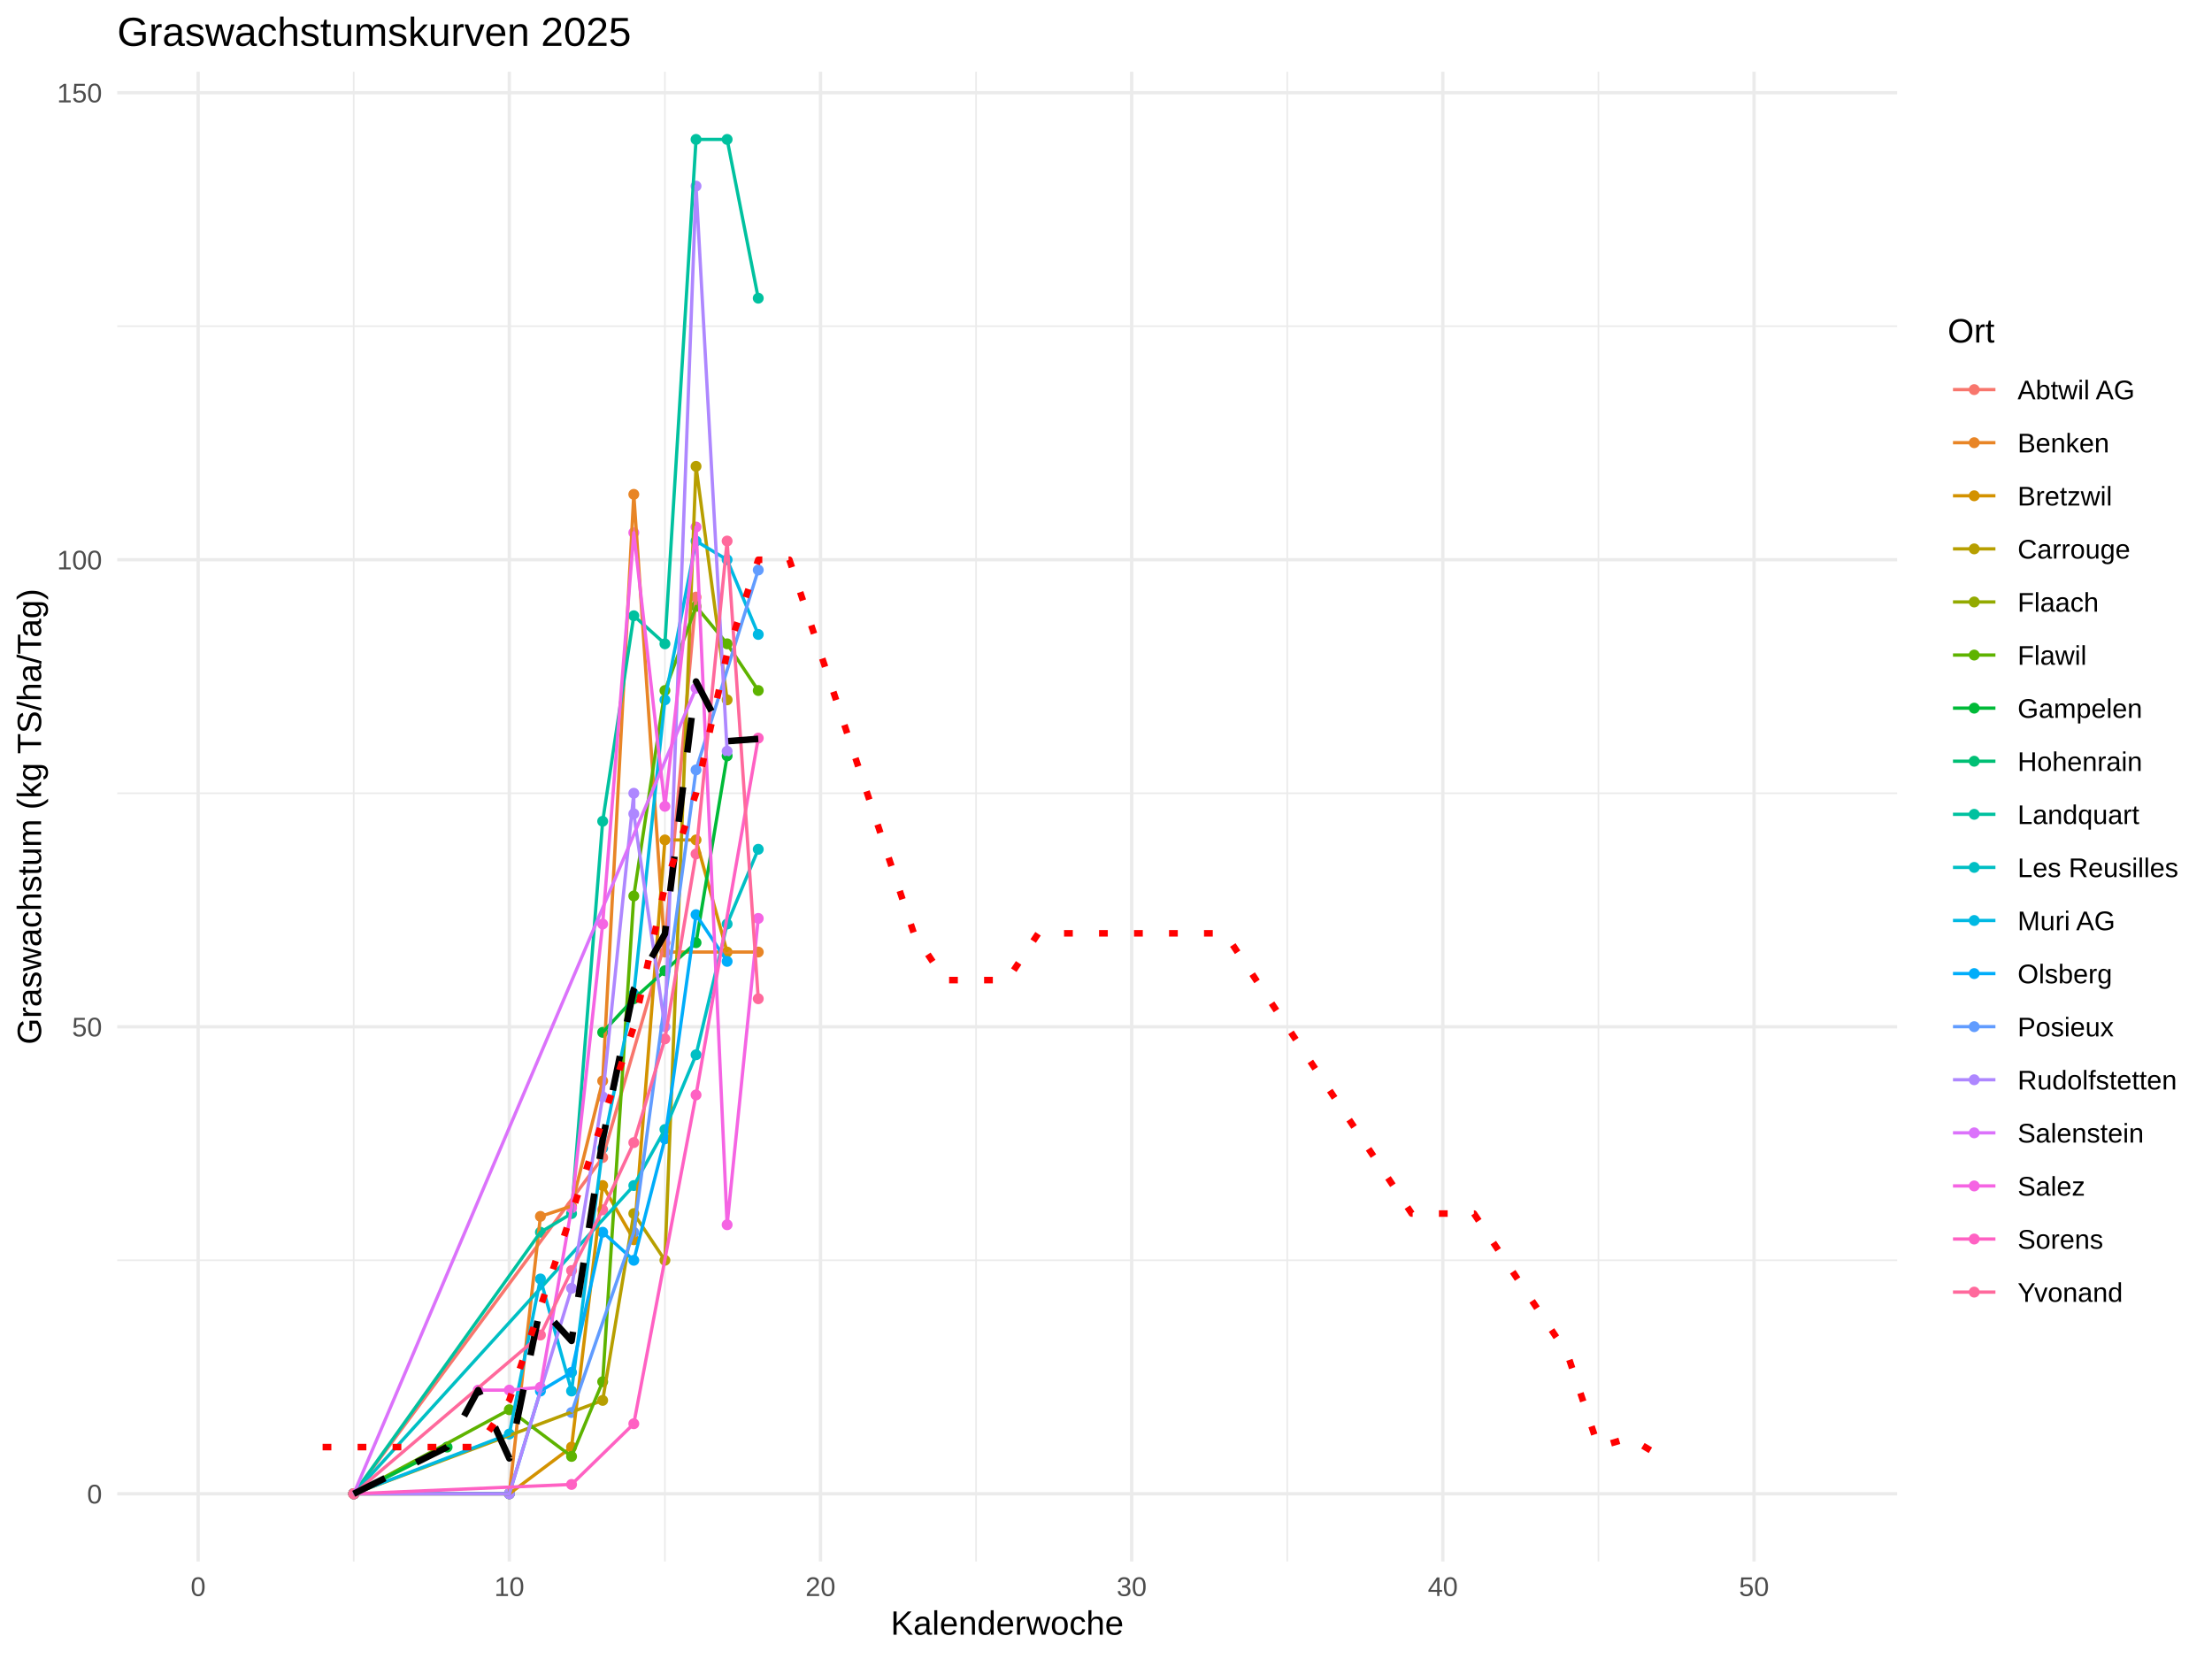
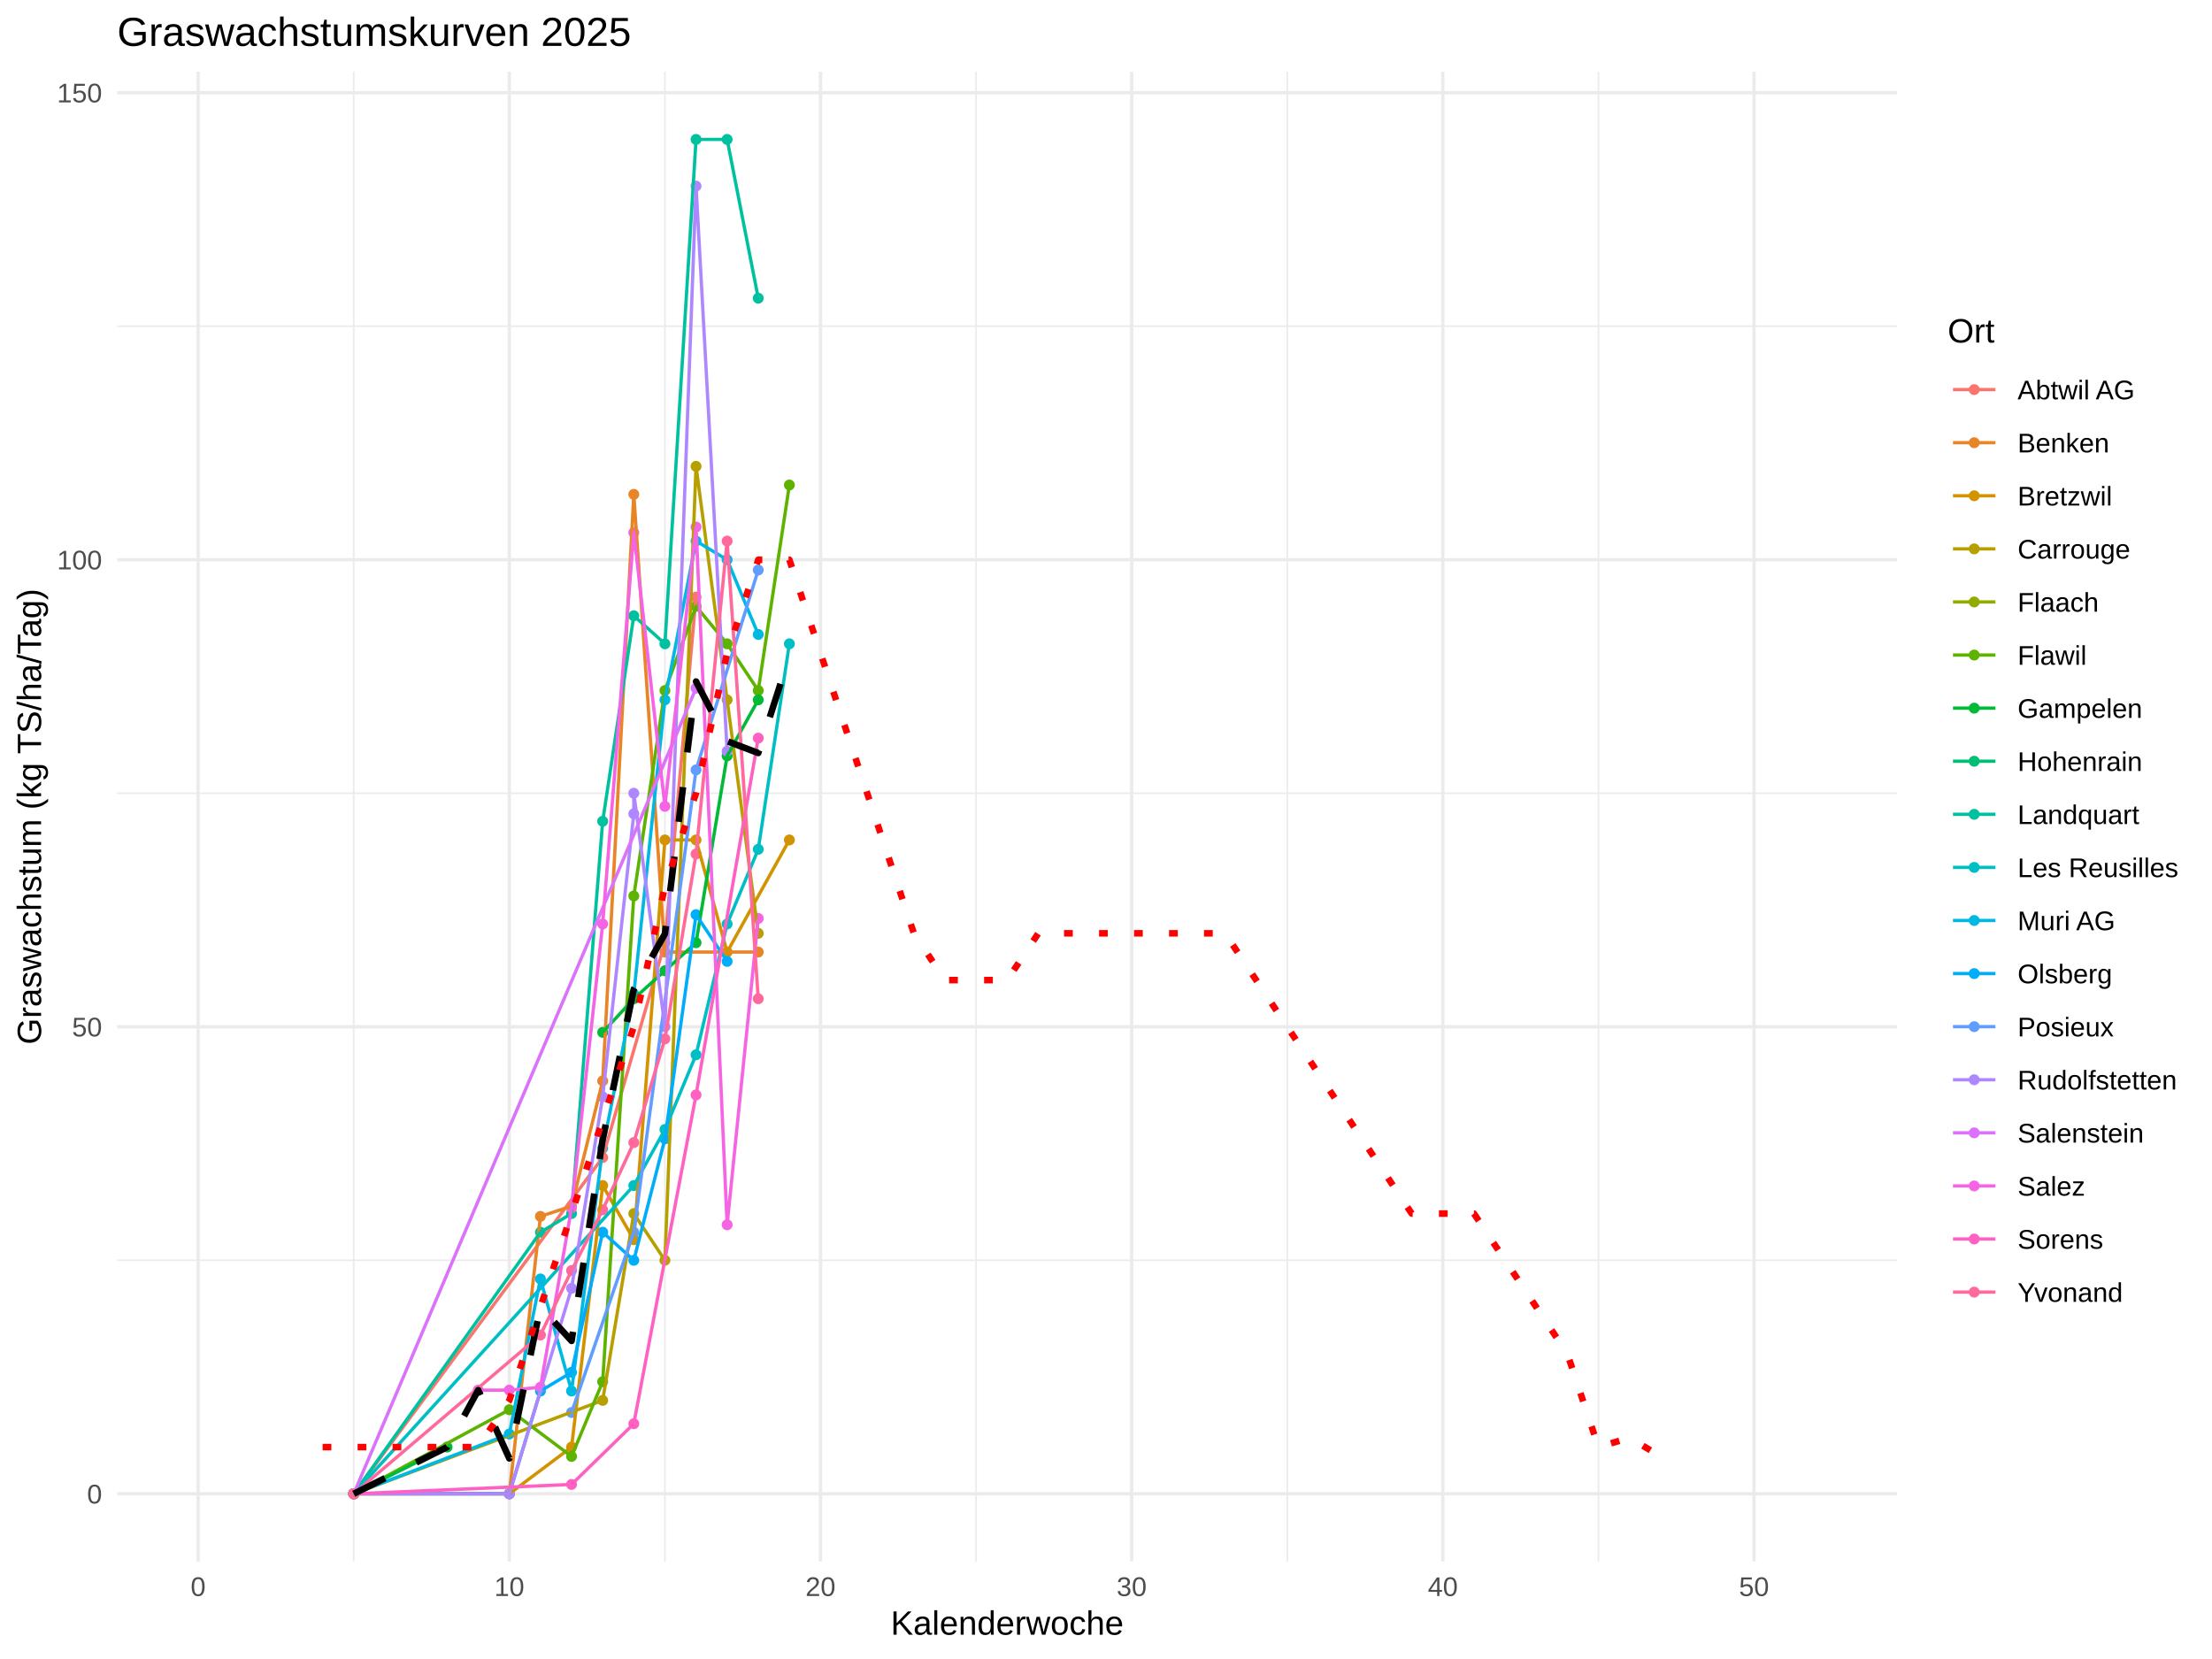
<svg xmlns="http://www.w3.org/2000/svg" class="svglite" width="720.00pt" height="540.00pt" viewBox="0 0 720.00 540.00">
  <defs>
    <style type="text/css">
    .svglite line, .svglite polyline, .svglite polygon, .svglite path, .svglite rect, .svglite circle {
      fill: none;
      stroke: #000000;
      stroke-linecap: round;
      stroke-linejoin: round;
      stroke-miterlimit: 10.00;
    }
    .svglite text {
      white-space: pre;
    }
  </style>
  </defs>
  <rect width="100%" height="100%" style="stroke: none; fill: none;" />
  <defs>
    <clipPath id="cpMC4wMHw3MjAuMDB8MC4wMHw1NDAuMDA=">
      <rect x="0.00" y="0.00" width="720.00" height="540.00" />
    </clipPath>
  </defs>
  <g clip-path="url(#cpMC4wMHw3MjAuMDB8MC4wMHw1NDAuMDA=)">
</g>
  <defs>
    <clipPath id="cpMzguMTZ8NjE3LjUyfDIzLjM0fDUwOC4yNw==">
      <rect x="38.16" y="23.34" width="579.36" height="484.93" />
    </clipPath>
  </defs>
  <g clip-path="url(#cpMzguMTZ8NjE3LjUyfDIzLjM0fDUwOC4yNw==)">
    <polyline points="38.16,410.22 617.52,410.22 " style="stroke-width: 0.53; stroke: #EBEBEB; stroke-linecap: butt;" />
    <polyline points="38.16,258.20 617.52,258.20 " style="stroke-width: 0.53; stroke: #EBEBEB; stroke-linecap: butt;" />
    <polyline points="38.16,106.18 617.52,106.18 " style="stroke-width: 0.53; stroke: #EBEBEB; stroke-linecap: butt;" />
    <polyline points="115.14,508.27 115.14,23.34 " style="stroke-width: 0.53; stroke: #EBEBEB; stroke-linecap: butt;" />
    <polyline points="216.43,508.27 216.43,23.34 " style="stroke-width: 0.53; stroke: #EBEBEB; stroke-linecap: butt;" />
    <polyline points="317.71,508.27 317.71,23.34 " style="stroke-width: 0.53; stroke: #EBEBEB; stroke-linecap: butt;" />
    <polyline points="419.00,508.27 419.00,23.34 " style="stroke-width: 0.53; stroke: #EBEBEB; stroke-linecap: butt;" />
    <polyline points="520.29,508.27 520.29,23.34 " style="stroke-width: 0.53; stroke: #EBEBEB; stroke-linecap: butt;" />
    <polyline points="38.16,486.22 617.52,486.22 " style="stroke-width: 1.07; stroke: #EBEBEB; stroke-linecap: butt;" />
    <polyline points="38.16,334.21 617.52,334.21 " style="stroke-width: 1.07; stroke: #EBEBEB; stroke-linecap: butt;" />
    <polyline points="38.16,182.19 617.52,182.19 " style="stroke-width: 1.07; stroke: #EBEBEB; stroke-linecap: butt;" />
    <polyline points="38.16,30.18 617.52,30.18 " style="stroke-width: 1.07; stroke: #EBEBEB; stroke-linecap: butt;" />
    <polyline points="64.50,508.27 64.50,23.34 " style="stroke-width: 1.07; stroke: #EBEBEB; stroke-linecap: butt;" />
    <polyline points="165.78,508.27 165.78,23.34 " style="stroke-width: 1.07; stroke: #EBEBEB; stroke-linecap: butt;" />
    <polyline points="267.07,508.27 267.07,23.34 " style="stroke-width: 1.07; stroke: #EBEBEB; stroke-linecap: butt;" />
    <polyline points="368.36,508.27 368.36,23.34 " style="stroke-width: 1.07; stroke: #EBEBEB; stroke-linecap: butt;" />
    <polyline points="469.64,508.27 469.64,23.34 " style="stroke-width: 1.07; stroke: #EBEBEB; stroke-linecap: butt;" />
    <polyline points="570.93,508.27 570.93,23.34 " style="stroke-width: 1.07; stroke: #EBEBEB; stroke-linecap: butt;" />
+     <circle cx="216.43" cy="306.85" r="1.42" style="stroke-width: 0.71; stroke: #F8766D; fill: #F8766D;" />
+     <circle cx="196.17" cy="376.77" r="1.42" style="stroke-width: 0.71; stroke: #F8766D; fill: #F8766D;" />
+     <circle cx="226.56" cy="194.35" r="1.42" style="stroke-width: 0.71; stroke: #F8766D; fill: #F8766D;" />
    <circle cx="115.14" cy="486.22" r="1.42" style="stroke-width: 0.71; stroke: #F8766D; fill: #F8766D;" />
-     <circle cx="226.56" cy="194.35" r="1.42" style="stroke-width: 0.71; stroke: #F8766D; fill: #F8766D;" />
-     <circle cx="196.17" cy="376.77" r="1.42" style="stroke-width: 0.71; stroke: #F8766D; fill: #F8766D;" />
-     <circle cx="216.43" cy="306.85" r="1.42" style="stroke-width: 0.71; stroke: #F8766D; fill: #F8766D;" />
+     <circle cx="186.04" cy="392.58" r="1.42" style="stroke-width: 0.71; stroke: #E88526; fill: #E88526;" />
+     <circle cx="206.30" cy="160.91" r="1.42" style="stroke-width: 0.71; stroke: #E88526; fill: #E88526;" />
+     <circle cx="216.43" cy="309.89" r="1.42" style="stroke-width: 0.71; stroke: #E88526; fill: #E88526;" />
    <circle cx="115.14" cy="486.22" r="1.42" style="stroke-width: 0.71; stroke: #E88526; fill: #E88526;" />
-     <circle cx="186.04" cy="392.58" r="1.42" style="stroke-width: 0.71; stroke: #E88526; fill: #E88526;" />
-     <circle cx="216.43" cy="309.89" r="1.42" style="stroke-width: 0.71; stroke: #E88526; fill: #E88526;" />
+     <circle cx="165.78" cy="486.22" r="1.42" style="stroke-width: 0.71; stroke: #E88526; fill: #E88526;" />
+     <circle cx="175.91" cy="395.93" r="1.42" style="stroke-width: 0.71; stroke: #E88526; fill: #E88526;" />
+     <circle cx="196.17" cy="351.84" r="1.42" style="stroke-width: 0.71; stroke: #E88526; fill: #E88526;" />
    <circle cx="246.81" cy="309.89" r="1.42" style="stroke-width: 0.71; stroke: #E88526; fill: #E88526;" />
-     <circle cx="175.91" cy="395.93" r="1.42" style="stroke-width: 0.71; stroke: #E88526; fill: #E88526;" />
-     <circle cx="165.78" cy="486.22" r="1.42" style="stroke-width: 0.71; stroke: #E88526; fill: #E88526;" />
-     <circle cx="206.30" cy="160.91" r="1.42" style="stroke-width: 0.71; stroke: #E88526; fill: #E88526;" />
-     <circle cx="196.17" cy="351.84" r="1.42" style="stroke-width: 0.71; stroke: #E88526; fill: #E88526;" />
+     <circle cx="115.14" cy="486.22" r="1.42" style="stroke-width: 0.71; stroke: #D39200; fill: #D39200;" />
    <circle cx="196.17" cy="385.89" r="1.42" style="stroke-width: 0.71; stroke: #D39200; fill: #D39200;" />
+     <circle cx="206.30" cy="403.53" r="1.42" style="stroke-width: 0.71; stroke: #D39200; fill: #D39200;" />
+     <circle cx="256.94" cy="273.40" r="1.42" style="stroke-width: 0.71; stroke: #D39200; fill: #D39200;" />
+     <circle cx="236.68" cy="309.89" r="1.42" style="stroke-width: 0.71; stroke: #D39200; fill: #D39200;" />
    <circle cx="165.78" cy="486.22" r="1.42" style="stroke-width: 0.71; stroke: #D39200; fill: #D39200;" />
-     <circle cx="236.68" cy="309.89" r="1.42" style="stroke-width: 0.71; stroke: #D39200; fill: #D39200;" />
+     <circle cx="186.04" cy="471.02" r="1.42" style="stroke-width: 0.71; stroke: #D39200; fill: #D39200;" />
+     <circle cx="226.56" cy="273.40" r="1.42" style="stroke-width: 0.71; stroke: #D39200; fill: #D39200;" />
    <circle cx="216.43" cy="273.40" r="1.42" style="stroke-width: 0.71; stroke: #D39200; fill: #D39200;" />
-     <circle cx="186.04" cy="471.02" r="1.42" style="stroke-width: 0.71; stroke: #D39200; fill: #D39200;" />
-     <circle cx="115.14" cy="486.22" r="1.42" style="stroke-width: 0.71; stroke: #D39200; fill: #D39200;" />
-     <circle cx="226.56" cy="273.40" r="1.42" style="stroke-width: 0.71; stroke: #D39200; fill: #D39200;" />
-     <circle cx="206.30" cy="403.53" r="1.42" style="stroke-width: 0.71; stroke: #D39200; fill: #D39200;" />
+     <circle cx="206.30" cy="395.01" r="1.42" style="stroke-width: 0.71; stroke: #B79F00; fill: #B79F00;" />
+     <circle cx="196.17" cy="455.82" r="1.42" style="stroke-width: 0.71; stroke: #B79F00; fill: #B79F00;" />
+     <circle cx="246.81" cy="303.80" r="1.42" style="stroke-width: 0.71; stroke: #B79F00; fill: #B79F00;" />
+     <circle cx="226.56" cy="151.79" r="1.42" style="stroke-width: 0.71; stroke: #B79F00; fill: #B79F00;" />
    <circle cx="216.43" cy="410.22" r="1.42" style="stroke-width: 0.71; stroke: #B79F00; fill: #B79F00;" />
-     <circle cx="226.56" cy="151.79" r="1.42" style="stroke-width: 0.71; stroke: #B79F00; fill: #B79F00;" />
-     <circle cx="196.17" cy="455.82" r="1.42" style="stroke-width: 0.71; stroke: #B79F00; fill: #B79F00;" />
    <circle cx="236.68" cy="227.80" r="1.42" style="stroke-width: 0.71; stroke: #B79F00; fill: #B79F00;" />
    <circle cx="115.14" cy="486.22" r="1.42" style="stroke-width: 0.71; stroke: #B79F00; fill: #B79F00;" />
-     <circle cx="206.30" cy="395.01" r="1.42" style="stroke-width: 0.71; stroke: #B79F00; fill: #B79F00;" />
+     <circle cx="216.43" cy="224.76" r="1.42" style="stroke-width: 0.71; stroke: #5EB300; fill: #5EB300;" />
    <circle cx="226.56" cy="197.39" r="1.42" style="stroke-width: 0.71; stroke: #5EB300; fill: #5EB300;" />
    <circle cx="115.14" cy="486.22" r="1.42" style="stroke-width: 0.71; stroke: #5EB300; fill: #5EB300;" />
-     <circle cx="216.43" cy="224.76" r="1.42" style="stroke-width: 0.71; stroke: #5EB300; fill: #5EB300;" />
+     <circle cx="256.94" cy="157.87" r="1.42" style="stroke-width: 0.71; stroke: #5EB300; fill: #5EB300;" />
+     <circle cx="236.68" cy="209.56" r="1.42" style="stroke-width: 0.71; stroke: #5EB300; fill: #5EB300;" />
+     <circle cx="206.30" cy="291.64" r="1.42" style="stroke-width: 0.71; stroke: #5EB300; fill: #5EB300;" />
+     <circle cx="165.78" cy="458.86" r="1.42" style="stroke-width: 0.71; stroke: #5EB300; fill: #5EB300;" />
+     <circle cx="186.04" cy="474.06" r="1.42" style="stroke-width: 0.71; stroke: #5EB300; fill: #5EB300;" />
    <circle cx="196.17" cy="449.74" r="1.42" style="stroke-width: 0.71; stroke: #5EB300; fill: #5EB300;" />
-     <circle cx="165.78" cy="458.86" r="1.42" style="stroke-width: 0.71; stroke: #5EB300; fill: #5EB300;" />
-     <circle cx="206.30" cy="291.64" r="1.42" style="stroke-width: 0.71; stroke: #5EB300; fill: #5EB300;" />
-     <circle cx="236.68" cy="209.56" r="1.42" style="stroke-width: 0.71; stroke: #5EB300; fill: #5EB300;" />
-     <circle cx="186.04" cy="474.06" r="1.42" style="stroke-width: 0.71; stroke: #5EB300; fill: #5EB300;" />
    <circle cx="246.81" cy="224.76" r="1.42" style="stroke-width: 0.71; stroke: #5EB300; fill: #5EB300;" />
+     <circle cx="196.17" cy="336.03" r="1.42" style="stroke-width: 0.71; stroke: #00BA38; fill: #00BA38;" />
+     <circle cx="246.81" cy="227.80" r="1.42" style="stroke-width: 0.71; stroke: #00BA38; fill: #00BA38;" />
+     <circle cx="206.30" cy="325.09" r="1.42" style="stroke-width: 0.71; stroke: #00BA38; fill: #00BA38;" />
    <circle cx="236.68" cy="246.04" r="1.42" style="stroke-width: 0.71; stroke: #00BA38; fill: #00BA38;" />
    <circle cx="226.56" cy="306.85" r="1.42" style="stroke-width: 0.71; stroke: #00BA38; fill: #00BA38;" />
+     <circle cx="216.43" cy="315.97" r="1.42" style="stroke-width: 0.71; stroke: #00BA38; fill: #00BA38;" />
    <circle cx="145.53" cy="471.02" r="1.42" style="stroke-width: 0.71; stroke: #00BA38; fill: #00BA38;" />
    <circle cx="115.14" cy="486.22" r="1.42" style="stroke-width: 0.71; stroke: #00BA38; fill: #00BA38;" />
-     <circle cx="216.43" cy="315.97" r="1.42" style="stroke-width: 0.71; stroke: #00BA38; fill: #00BA38;" />
-     <circle cx="206.30" cy="325.09" r="1.42" style="stroke-width: 0.71; stroke: #00BA38; fill: #00BA38;" />
-     <circle cx="196.17" cy="336.03" r="1.42" style="stroke-width: 0.71; stroke: #00BA38; fill: #00BA38;" />
    <circle cx="115.14" cy="486.22" r="1.42" style="stroke-width: 0.71; stroke: #00BF74; fill: #00BF74;" />
+     <circle cx="226.56" cy="45.38" r="1.42" style="stroke-width: 0.71; stroke: #00C19F; fill: #00C19F;" />
+     <circle cx="115.14" cy="486.22" r="1.42" style="stroke-width: 0.71; stroke: #00C19F; fill: #00C19F;" />
    <circle cx="206.30" cy="200.43" r="1.42" style="stroke-width: 0.71; stroke: #00C19F; fill: #00C19F;" />
    <circle cx="186.04" cy="395.01" r="1.42" style="stroke-width: 0.71; stroke: #00C19F; fill: #00C19F;" />
-     <circle cx="175.91" cy="401.09" r="1.42" style="stroke-width: 0.71; stroke: #00C19F; fill: #00C19F;" />
-     <circle cx="115.14" cy="486.22" r="1.42" style="stroke-width: 0.71; stroke: #00C19F; fill: #00C19F;" />
-     <circle cx="226.56" cy="45.38" r="1.42" style="stroke-width: 0.71; stroke: #00C19F; fill: #00C19F;" />
    <circle cx="196.17" cy="267.32" r="1.42" style="stroke-width: 0.71; stroke: #00C19F; fill: #00C19F;" />
    <circle cx="216.43" cy="209.56" r="1.42" style="stroke-width: 0.71; stroke: #00C19F; fill: #00C19F;" />
    <circle cx="236.68" cy="45.38" r="1.42" style="stroke-width: 0.71; stroke: #00C19F; fill: #00C19F;" />
    <circle cx="246.81" cy="97.06" r="1.42" style="stroke-width: 0.71; stroke: #00C19F; fill: #00C19F;" />
+     <circle cx="175.91" cy="401.09" r="1.42" style="stroke-width: 0.71; stroke: #00C19F; fill: #00C19F;" />
+     <circle cx="256.94" cy="209.56" r="1.42" style="stroke-width: 0.71; stroke: #00BFC4; fill: #00BFC4;" />
    <circle cx="226.56" cy="343.33" r="1.42" style="stroke-width: 0.71; stroke: #00BFC4; fill: #00BFC4;" />
    <circle cx="246.81" cy="276.44" r="1.42" style="stroke-width: 0.71; stroke: #00BFC4; fill: #00BFC4;" />
    <circle cx="236.68" cy="300.76" r="1.42" style="stroke-width: 0.71; stroke: #00BFC4; fill: #00BFC4;" />
-     <circle cx="216.43" cy="367.65" r="1.42" style="stroke-width: 0.71; stroke: #00BFC4; fill: #00BFC4;" />
    <circle cx="206.30" cy="385.89" r="1.42" style="stroke-width: 0.71; stroke: #00BFC4; fill: #00BFC4;" />
    <circle cx="115.14" cy="486.22" r="1.42" style="stroke-width: 0.71; stroke: #00BFC4; fill: #00BFC4;" />
-     <circle cx="206.30" cy="323.57" r="1.42" style="stroke-width: 0.71; stroke: #00B9E3; fill: #00B9E3;" />
+     <circle cx="216.43" cy="367.65" r="1.42" style="stroke-width: 0.71; stroke: #00BFC4; fill: #00BFC4;" />
+     <circle cx="175.91" cy="416.30" r="1.42" style="stroke-width: 0.71; stroke: #00B9E3; fill: #00B9E3;" />
+     <circle cx="246.81" cy="206.51" r="1.42" style="stroke-width: 0.71; stroke: #00B9E3; fill: #00B9E3;" />
+     <circle cx="186.04" cy="452.78" r="1.42" style="stroke-width: 0.71; stroke: #00B9E3; fill: #00B9E3;" />
    <circle cx="115.14" cy="486.22" r="1.42" style="stroke-width: 0.71; stroke: #00B9E3; fill: #00B9E3;" />
-     <circle cx="246.81" cy="206.51" r="1.42" style="stroke-width: 0.71; stroke: #00B9E3; fill: #00B9E3;" />
-     <circle cx="196.17" cy="373.73" r="1.42" style="stroke-width: 0.71; stroke: #00B9E3; fill: #00B9E3;" />
    <circle cx="226.56" cy="176.11" r="1.42" style="stroke-width: 0.71; stroke: #00B9E3; fill: #00B9E3;" />
    <circle cx="236.68" cy="182.19" r="1.42" style="stroke-width: 0.71; stroke: #00B9E3; fill: #00B9E3;" />
    <circle cx="165.78" cy="466.77" r="1.42" style="stroke-width: 0.71; stroke: #00B9E3; fill: #00B9E3;" />
-     <circle cx="186.04" cy="452.78" r="1.42" style="stroke-width: 0.71; stroke: #00B9E3; fill: #00B9E3;" />
    <circle cx="216.43" cy="227.80" r="1.42" style="stroke-width: 0.71; stroke: #00B9E3; fill: #00B9E3;" />
-     <circle cx="175.91" cy="416.30" r="1.42" style="stroke-width: 0.71; stroke: #00B9E3; fill: #00B9E3;" />
+     <circle cx="196.17" cy="373.73" r="1.42" style="stroke-width: 0.71; stroke: #00B9E3; fill: #00B9E3;" />
+     <circle cx="206.30" cy="323.57" r="1.42" style="stroke-width: 0.71; stroke: #00B9E3; fill: #00B9E3;" />
+     <circle cx="165.78" cy="486.22" r="1.42" style="stroke-width: 0.71; stroke: #00ADFA; fill: #00ADFA;" />
+     <circle cx="115.14" cy="486.22" r="1.42" style="stroke-width: 0.71; stroke: #00ADFA; fill: #00ADFA;" />
+     <circle cx="206.30" cy="410.22" r="1.42" style="stroke-width: 0.71; stroke: #00ADFA; fill: #00ADFA;" />
+     <circle cx="226.56" cy="297.72" r="1.42" style="stroke-width: 0.71; stroke: #00ADFA; fill: #00ADFA;" />
    <circle cx="175.91" cy="452.78" r="1.42" style="stroke-width: 0.71; stroke: #00ADFA; fill: #00ADFA;" />
+     <circle cx="186.04" cy="446.70" r="1.42" style="stroke-width: 0.71; stroke: #00ADFA; fill: #00ADFA;" />
    <circle cx="196.17" cy="401.09" r="1.42" style="stroke-width: 0.71; stroke: #00ADFA; fill: #00ADFA;" />
    <circle cx="236.68" cy="312.93" r="1.42" style="stroke-width: 0.71; stroke: #00ADFA; fill: #00ADFA;" />
    <circle cx="216.43" cy="370.69" r="1.42" style="stroke-width: 0.71; stroke: #00ADFA; fill: #00ADFA;" />
-     <circle cx="226.56" cy="297.72" r="1.42" style="stroke-width: 0.71; stroke: #00ADFA; fill: #00ADFA;" />
-     <circle cx="115.14" cy="486.22" r="1.42" style="stroke-width: 0.71; stroke: #00ADFA; fill: #00ADFA;" />
-     <circle cx="165.78" cy="486.22" r="1.42" style="stroke-width: 0.71; stroke: #00ADFA; fill: #00ADFA;" />
-     <circle cx="206.30" cy="410.22" r="1.42" style="stroke-width: 0.71; stroke: #00ADFA; fill: #00ADFA;" />
-     <circle cx="186.04" cy="446.70" r="1.42" style="stroke-width: 0.71; stroke: #00ADFA; fill: #00ADFA;" />
-     <circle cx="206.30" cy="401.09" r="1.42" style="stroke-width: 0.71; stroke: #619CFF; fill: #619CFF;" />
-     <circle cx="186.04" cy="459.77" r="1.42" style="stroke-width: 0.71; stroke: #619CFF; fill: #619CFF;" />
    <circle cx="246.81" cy="185.54" r="1.42" style="stroke-width: 0.71; stroke: #619CFF; fill: #619CFF;" />
    <circle cx="226.56" cy="250.60" r="1.42" style="stroke-width: 0.71; stroke: #619CFF; fill: #619CFF;" />
+     <circle cx="186.04" cy="459.77" r="1.42" style="stroke-width: 0.71; stroke: #619CFF; fill: #619CFF;" />
+     <circle cx="206.30" cy="401.09" r="1.42" style="stroke-width: 0.71; stroke: #619CFF; fill: #619CFF;" />
+     <circle cx="236.68" cy="244.52" r="1.42" style="stroke-width: 0.71; stroke: #AE87FF; fill: #AE87FF;" />
+     <circle cx="186.04" cy="419.34" r="1.42" style="stroke-width: 0.71; stroke: #AE87FF; fill: #AE87FF;" />
+     <circle cx="196.17" cy="357.01" r="1.42" style="stroke-width: 0.71; stroke: #AE87FF; fill: #AE87FF;" />
+     <circle cx="206.30" cy="264.89" r="1.42" style="stroke-width: 0.71; stroke: #AE87FF; fill: #AE87FF;" />
    <circle cx="226.56" cy="60.58" r="1.42" style="stroke-width: 0.71; stroke: #AE87FF; fill: #AE87FF;" />
+     <circle cx="206.30" cy="258.20" r="1.42" style="stroke-width: 0.71; stroke: #AE87FF; fill: #AE87FF;" />
    <circle cx="216.43" cy="334.21" r="1.42" style="stroke-width: 0.71; stroke: #AE87FF; fill: #AE87FF;" />
-     <circle cx="206.30" cy="258.20" r="1.42" style="stroke-width: 0.71; stroke: #AE87FF; fill: #AE87FF;" />
-     <circle cx="236.68" cy="244.52" r="1.42" style="stroke-width: 0.71; stroke: #AE87FF; fill: #AE87FF;" />
-     <circle cx="196.17" cy="357.01" r="1.42" style="stroke-width: 0.71; stroke: #AE87FF; fill: #AE87FF;" />
+     <circle cx="165.78" cy="486.22" r="1.42" style="stroke-width: 0.71; stroke: #AE87FF; fill: #AE87FF;" />
    <circle cx="115.14" cy="486.22" r="1.42" style="stroke-width: 0.71; stroke: #AE87FF; fill: #AE87FF;" />
-     <circle cx="165.78" cy="486.22" r="1.42" style="stroke-width: 0.71; stroke: #AE87FF; fill: #AE87FF;" />
-     <circle cx="206.30" cy="264.89" r="1.42" style="stroke-width: 0.71; stroke: #AE87FF; fill: #AE87FF;" />
-     <circle cx="186.04" cy="419.34" r="1.42" style="stroke-width: 0.71; stroke: #AE87FF; fill: #AE87FF;" />
+     <circle cx="226.56" cy="224.00" r="1.42" style="stroke-width: 0.71; stroke: #DB72FB; fill: #DB72FB;" />
    <circle cx="115.14" cy="486.22" r="1.42" style="stroke-width: 0.71; stroke: #DB72FB; fill: #DB72FB;" />
-     <circle cx="226.56" cy="224.00" r="1.42" style="stroke-width: 0.71; stroke: #DB72FB; fill: #DB72FB;" />
-     <circle cx="206.30" cy="173.38" r="1.42" style="stroke-width: 0.71; stroke: #F564E3; fill: #F564E3;" />
+     <circle cx="236.68" cy="398.66" r="1.42" style="stroke-width: 0.71; stroke: #F564E3; fill: #F564E3;" />
+     <circle cx="175.91" cy="451.56" r="1.42" style="stroke-width: 0.71; stroke: #F564E3; fill: #F564E3;" />
    <circle cx="216.43" cy="262.46" r="1.42" style="stroke-width: 0.71; stroke: #F564E3; fill: #F564E3;" />
-     <circle cx="226.56" cy="171.55" r="1.42" style="stroke-width: 0.71; stroke: #F564E3; fill: #F564E3;" />
-     <circle cx="175.91" cy="451.56" r="1.42" style="stroke-width: 0.71; stroke: #F564E3; fill: #F564E3;" />
-     <circle cx="236.68" cy="398.66" r="1.42" style="stroke-width: 0.71; stroke: #F564E3; fill: #F564E3;" />
+     <circle cx="155.66" cy="452.48" r="1.42" style="stroke-width: 0.71; stroke: #F564E3; fill: #F564E3;" />
    <circle cx="246.81" cy="298.94" r="1.42" style="stroke-width: 0.71; stroke: #F564E3; fill: #F564E3;" />
    <circle cx="165.78" cy="452.48" r="1.42" style="stroke-width: 0.71; stroke: #F564E3; fill: #F564E3;" />
+     <circle cx="196.17" cy="300.76" r="1.42" style="stroke-width: 0.71; stroke: #F564E3; fill: #F564E3;" />
+     <circle cx="206.30" cy="173.38" r="1.42" style="stroke-width: 0.71; stroke: #F564E3; fill: #F564E3;" />
    <circle cx="186.04" cy="393.19" r="1.42" style="stroke-width: 0.71; stroke: #F564E3; fill: #F564E3;" />
-     <circle cx="196.17" cy="300.76" r="1.42" style="stroke-width: 0.71; stroke: #F564E3; fill: #F564E3;" />
-     <circle cx="155.66" cy="452.48" r="1.42" style="stroke-width: 0.71; stroke: #F564E3; fill: #F564E3;" />
+     <circle cx="226.56" cy="171.55" r="1.42" style="stroke-width: 0.71; stroke: #F564E3; fill: #F564E3;" />
    <circle cx="226.56" cy="356.40" r="1.42" style="stroke-width: 0.71; stroke: #FF61C3; fill: #FF61C3;" />
+     <circle cx="115.14" cy="486.22" r="1.42" style="stroke-width: 0.71; stroke: #FF61C3; fill: #FF61C3;" />
    <circle cx="206.30" cy="463.42" r="1.42" style="stroke-width: 0.71; stroke: #FF61C3; fill: #FF61C3;" />
-     <circle cx="115.14" cy="486.22" r="1.42" style="stroke-width: 0.71; stroke: #FF61C3; fill: #FF61C3;" />
-     <circle cx="115.14" cy="486.22" r="1.42" style="stroke-width: 0.71; stroke: #FF61C3; fill: #FF61C3;" />
    <circle cx="246.81" cy="240.26" r="1.42" style="stroke-width: 0.71; stroke: #FF61C3; fill: #FF61C3;" />
    <circle cx="186.04" cy="483.18" r="1.42" style="stroke-width: 0.71; stroke: #FF61C3; fill: #FF61C3;" />
+     <circle cx="115.14" cy="486.22" r="1.42" style="stroke-width: 0.71; stroke: #FF61C3; fill: #FF61C3;" />
    <circle cx="115.14" cy="486.22" r="1.42" style="stroke-width: 0.71; stroke: #93AA00; fill: #93AA00;" />
+     <circle cx="206.30" cy="371.91" r="1.42" style="stroke-width: 0.71; stroke: #FF699C; fill: #FF699C;" />
+     <circle cx="226.56" cy="277.96" r="1.42" style="stroke-width: 0.71; stroke: #FF699C; fill: #FF699C;" />
    <circle cx="115.14" cy="486.22" r="1.42" style="stroke-width: 0.71; stroke: #FF699C; fill: #FF699C;" />
+     <circle cx="175.91" cy="434.54" r="1.42" style="stroke-width: 0.71; stroke: #FF699C; fill: #FF699C;" />
+     <circle cx="216.43" cy="338.16" r="1.42" style="stroke-width: 0.71; stroke: #FF699C; fill: #FF699C;" />
+     <circle cx="186.04" cy="413.56" r="1.42" style="stroke-width: 0.71; stroke: #FF699C; fill: #FF699C;" />
    <circle cx="196.17" cy="393.80" r="1.42" style="stroke-width: 0.71; stroke: #FF699C; fill: #FF699C;" />
-     <circle cx="175.91" cy="434.54" r="1.42" style="stroke-width: 0.71; stroke: #FF699C; fill: #FF699C;" />
-     <circle cx="226.56" cy="277.96" r="1.42" style="stroke-width: 0.71; stroke: #FF699C; fill: #FF699C;" />
-     <circle cx="186.04" cy="413.56" r="1.42" style="stroke-width: 0.71; stroke: #FF699C; fill: #FF699C;" />
-     <circle cx="206.30" cy="371.91" r="1.42" style="stroke-width: 0.71; stroke: #FF699C; fill: #FF699C;" />
    <circle cx="236.68" cy="176.11" r="1.42" style="stroke-width: 0.71; stroke: #FF699C; fill: #FF699C;" />
-     <circle cx="216.43" cy="338.16" r="1.42" style="stroke-width: 0.71; stroke: #FF699C; fill: #FF699C;" />
    <circle cx="246.81" cy="325.09" r="1.42" style="stroke-width: 0.71; stroke: #FF699C; fill: #FF699C;" />
    <polyline points="115.14,486.22 196.17,376.77 216.43,306.85 226.56,194.35 " style="stroke-width: 1.07; stroke: #F8766D; stroke-linecap: butt;" />
    <polyline points="115.14,486.22 165.78,486.22 175.91,395.93 186.04,392.58 196.17,351.84 206.30,160.91 216.43,309.89 246.81,309.89 " style="stroke-width: 1.07; stroke: #E88526; stroke-linecap: butt;" />
-     <polyline points="115.14,486.22 165.78,486.22 186.04,471.02 196.17,385.89 206.30,403.53 216.43,273.40 226.56,273.40 236.68,309.89 " style="stroke-width: 1.07; stroke: #D39200; stroke-linecap: butt;" />
-     <polyline points="115.14,486.22 196.17,455.82 206.30,395.01 216.43,410.22 226.56,151.79 236.68,227.80 " style="stroke-width: 1.07; stroke: #B79F00; stroke-linecap: butt;" />
-     <polyline points="115.14,486.22 165.78,458.86 186.04,474.06 196.17,449.74 206.30,291.64 216.43,224.76 226.56,197.39 236.68,209.56 246.81,224.76 " style="stroke-width: 1.07; stroke: #5EB300; stroke-linecap: butt;" />
+     <polyline points="115.14,486.22 165.78,486.22 186.04,471.02 196.17,385.89 206.30,403.53 216.43,273.40 226.56,273.40 236.68,309.89 256.94,273.40 " style="stroke-width: 1.07; stroke: #D39200; stroke-linecap: butt;" />
+     <polyline points="115.14,486.22 196.17,455.82 206.30,395.01 216.43,410.22 226.56,151.79 236.68,227.80 246.81,303.80 " style="stroke-width: 1.07; stroke: #B79F00; stroke-linecap: butt;" />
+     <polyline points="115.14,486.22 165.78,458.86 186.04,474.06 196.17,449.74 206.30,291.64 216.43,224.76 226.56,197.39 236.68,209.56 246.81,224.76 256.94,157.87 " style="stroke-width: 1.07; stroke: #5EB300; stroke-linecap: butt;" />
    <polyline points="115.14,486.22 145.53,471.02 " style="stroke-width: 1.07; stroke: #00BA38; stroke-linecap: butt;" />
-     <polyline points="196.17,336.03 206.30,325.09 216.43,315.97 226.56,306.85 236.68,246.04 " style="stroke-width: 1.07; stroke: #00BA38; stroke-linecap: butt;" />
+     <polyline points="196.17,336.03 206.30,325.09 216.43,315.97 226.56,306.85 236.68,246.04 246.81,227.80 " style="stroke-width: 1.07; stroke: #00BA38; stroke-linecap: butt;" />
    <polyline points="115.14,486.22 175.91,401.09 186.04,395.01 196.17,267.32 206.30,200.43 216.43,209.56 226.56,45.38 236.68,45.38 246.81,97.06 " style="stroke-width: 1.07; stroke: #00C19F; stroke-linecap: butt;" />
-     <polyline points="115.14,486.22 206.30,385.89 216.43,367.65 226.56,343.33 236.68,300.76 246.81,276.44 " style="stroke-width: 1.07; stroke: #00BFC4; stroke-linecap: butt;" />
+     <polyline points="115.14,486.22 206.30,385.89 216.43,367.65 226.56,343.33 236.68,300.76 246.81,276.44 256.94,209.56 " style="stroke-width: 1.07; stroke: #00BFC4; stroke-linecap: butt;" />
    <polyline points="115.14,486.22 165.78,466.77 175.91,416.30 186.04,452.78 196.17,373.73 206.30,323.57 216.43,227.80 226.56,176.11 236.68,182.19 246.81,206.51 " style="stroke-width: 1.07; stroke: #00B9E3; stroke-linecap: butt;" />
    <polyline points="115.14,486.22 165.78,486.22 175.91,452.78 186.04,446.70 196.17,401.09 206.30,410.22 216.43,370.69 226.56,297.72 236.68,312.93 " style="stroke-width: 1.07; stroke: #00ADFA; stroke-linecap: butt;" />
    <polyline points="186.04,459.77 206.30,401.09 226.56,250.60 246.81,185.54 " style="stroke-width: 1.07; stroke: #619CFF; stroke-linecap: butt;" />
-     <polyline points="115.14,486.22 165.78,486.22 186.04,419.34 196.17,357.01 206.30,258.20 206.30,264.89 216.43,334.21 226.56,60.58 236.68,244.52 " style="stroke-width: 1.07; stroke: #AE87FF; stroke-linecap: butt;" />
+     <polyline points="115.14,486.22 165.78,486.22 186.04,419.34 196.17,357.01 206.30,264.89 206.30,258.20 216.43,334.21 226.56,60.58 236.68,244.52 " style="stroke-width: 1.07; stroke: #AE87FF; stroke-linecap: butt;" />
    <polyline points="115.14,486.22 226.56,224.00 " style="stroke-width: 1.07; stroke: #DB72FB; stroke-linecap: butt;" />
    <polyline points="155.66,452.48 165.78,452.48 175.91,451.56 186.04,393.19 196.17,300.76 206.30,173.38 216.43,262.46 226.56,171.55 236.68,398.66 246.81,298.94 " style="stroke-width: 1.07; stroke: #F564E3; stroke-linecap: butt;" />
    <polyline points="115.14,486.22 115.14,486.22 186.04,483.18 206.30,463.42 226.56,356.40 246.81,240.26 " style="stroke-width: 1.07; stroke: #FF61C3; stroke-linecap: butt;" />
    <polyline points="115.14,486.22 175.91,434.54 186.04,413.56 196.17,393.80 206.30,371.91 216.43,338.16 226.56,277.96 236.68,176.11 246.81,325.09 " style="stroke-width: 1.07; stroke: #FF699C; stroke-linecap: butt;" />
-     <polyline points="115.14,486.22 145.53,471.02 155.66,452.48 165.78,474.71 175.91,425.37 186.04,436.47 196.17,370.82 206.30,321.95 216.43,303.97 226.56,221.83 236.68,241.26 246.81,240.50 " style="stroke-width: 2.13; stroke-dasharray: 11.38,11.38; stroke-linecap: butt;" />
+     <polyline points="115.14,486.22 145.53,471.02 155.66,452.48 165.78,474.71 175.91,425.37 186.04,436.47 196.17,370.82 206.30,321.95 216.43,303.97 226.56,221.83 236.68,241.26 246.81,245.10 256.94,213.61 " style="stroke-width: 2.13; stroke-dasharray: 11.38,11.38; stroke-linecap: butt;" />
    <polyline points="105.01,471.02 115.14,471.02 125.27,471.02 135.40,471.02 145.53,471.02 155.66,471.02 165.78,455.82 175.91,425.42 186.04,395.01 196.17,364.61 206.30,334.21 216.43,288.60 226.56,258.20 236.68,212.60 246.81,182.19 256.94,182.19 267.07,212.60 277.20,243.00 287.33,273.40 297.46,303.80 307.58,319.01 317.71,319.01 327.84,319.01 337.97,303.80 348.10,303.80 358.23,303.80 368.36,303.80 378.49,303.80 388.61,303.80 398.74,303.80 408.87,319.01 419.00,334.21 429.13,349.41 439.26,364.61 449.39,379.81 459.51,395.01 469.64,395.01 479.77,395.01 489.90,410.22 500.03,425.42 510.16,440.62 520.29,471.02 530.41,467.98 540.54,474.06 " style="stroke-width: 2.13; stroke: #FF0000; stroke-dasharray: 2.85,8.54; stroke-linecap: butt;" />
  </g>
  <g clip-path="url(#cpMC4wMHw3MjAuMDB8MC4wMHw1NDAuMDA=)">
    <text x="33.23" y="489.38" text-anchor="end" style="font-size: 8.80px;fill: #4D4D4D; font-family: &quot;Arial&quot;;" textLength="4.90px" lengthAdjust="spacingAndGlyphs">0</text>
    <text x="33.23" y="337.36" text-anchor="end" style="font-size: 8.80px;fill: #4D4D4D; font-family: &quot;Arial&quot;;" textLength="9.79px" lengthAdjust="spacingAndGlyphs">50</text>
    <text x="33.23" y="185.35" text-anchor="end" style="font-size: 8.80px;fill: #4D4D4D; font-family: &quot;Arial&quot;;" textLength="14.69px" lengthAdjust="spacingAndGlyphs">100</text>
    <text x="33.23" y="33.33" text-anchor="end" style="font-size: 8.80px;fill: #4D4D4D; font-family: &quot;Arial&quot;;" textLength="14.69px" lengthAdjust="spacingAndGlyphs">150</text>
    <text x="64.50" y="519.50" text-anchor="middle" style="font-size: 8.80px;fill: #4D4D4D; font-family: &quot;Arial&quot;;" textLength="4.90px" lengthAdjust="spacingAndGlyphs">0</text>
    <text x="165.78" y="519.50" text-anchor="middle" style="font-size: 8.80px;fill: #4D4D4D; font-family: &quot;Arial&quot;;" textLength="9.79px" lengthAdjust="spacingAndGlyphs">10</text>
    <text x="267.07" y="519.50" text-anchor="middle" style="font-size: 8.80px;fill: #4D4D4D; font-family: &quot;Arial&quot;;" textLength="9.79px" lengthAdjust="spacingAndGlyphs">20</text>
    <text x="368.36" y="519.50" text-anchor="middle" style="font-size: 8.80px;fill: #4D4D4D; font-family: &quot;Arial&quot;;" textLength="9.79px" lengthAdjust="spacingAndGlyphs">30</text>
    <text x="469.64" y="519.50" text-anchor="middle" style="font-size: 8.80px;fill: #4D4D4D; font-family: &quot;Arial&quot;;" textLength="9.79px" lengthAdjust="spacingAndGlyphs">40</text>
    <text x="570.93" y="519.50" text-anchor="middle" style="font-size: 8.80px;fill: #4D4D4D; font-family: &quot;Arial&quot;;" textLength="9.79px" lengthAdjust="spacingAndGlyphs">50</text>
    <text x="327.84" y="532.09" text-anchor="middle" style="font-size: 11.00px; font-family: &quot;Arial&quot;;" textLength="75.84px" lengthAdjust="spacingAndGlyphs">Kalenderwoche</text>
    <text transform="translate(13.37,265.80) rotate(-90)" text-anchor="middle" style="font-size: 11.00px; font-family: &quot;Arial&quot;;" textLength="149.77px" lengthAdjust="spacingAndGlyphs">Graswachstum (kg TS/ha/Tag)</text>
    <text x="633.96" y="111.49" style="font-size: 11.00px; font-family: &quot;Arial&quot;;" textLength="15.27px" lengthAdjust="spacingAndGlyphs">Ort</text>
    <circle cx="642.60" cy="126.82" r="1.42" style="stroke-width: 0.71; stroke: #F8766D; fill: #F8766D;" />
    <line x1="635.69" y1="126.82" x2="649.51" y2="126.82" style="stroke-width: 1.07; stroke: #F8766D; stroke-linecap: butt;" />
    <circle cx="642.60" cy="144.10" r="1.42" style="stroke-width: 0.71; stroke: #E88526; fill: #E88526;" />
    <line x1="635.69" y1="144.10" x2="649.51" y2="144.10" style="stroke-width: 1.07; stroke: #E88526; stroke-linecap: butt;" />
    <circle cx="642.60" cy="161.38" r="1.42" style="stroke-width: 0.71; stroke: #D39200; fill: #D39200;" />
    <line x1="635.69" y1="161.38" x2="649.51" y2="161.38" style="stroke-width: 1.07; stroke: #D39200; stroke-linecap: butt;" />
    <circle cx="642.60" cy="178.66" r="1.42" style="stroke-width: 0.71; stroke: #B79F00; fill: #B79F00;" />
    <line x1="635.69" y1="178.66" x2="649.51" y2="178.66" style="stroke-width: 1.07; stroke: #B79F00; stroke-linecap: butt;" />
    <circle cx="642.60" cy="195.94" r="1.42" style="stroke-width: 0.71; stroke: #93AA00; fill: #93AA00;" />
    <line x1="635.69" y1="195.94" x2="649.51" y2="195.94" style="stroke-width: 1.07; stroke: #93AA00; stroke-linecap: butt;" />
    <circle cx="642.60" cy="213.22" r="1.42" style="stroke-width: 0.71; stroke: #5EB300; fill: #5EB300;" />
    <line x1="635.69" y1="213.22" x2="649.51" y2="213.22" style="stroke-width: 1.07; stroke: #5EB300; stroke-linecap: butt;" />
    <circle cx="642.60" cy="230.50" r="1.42" style="stroke-width: 0.71; stroke: #00BA38; fill: #00BA38;" />
    <line x1="635.69" y1="230.50" x2="649.51" y2="230.50" style="stroke-width: 1.07; stroke: #00BA38; stroke-linecap: butt;" />
    <circle cx="642.60" cy="247.78" r="1.42" style="stroke-width: 0.71; stroke: #00BF74; fill: #00BF74;" />
    <line x1="635.69" y1="247.78" x2="649.51" y2="247.78" style="stroke-width: 1.07; stroke: #00BF74; stroke-linecap: butt;" />
    <circle cx="642.60" cy="265.06" r="1.42" style="stroke-width: 0.71; stroke: #00C19F; fill: #00C19F;" />
    <line x1="635.69" y1="265.06" x2="649.51" y2="265.06" style="stroke-width: 1.07; stroke: #00C19F; stroke-linecap: butt;" />
    <circle cx="642.60" cy="282.34" r="1.42" style="stroke-width: 0.71; stroke: #00BFC4; fill: #00BFC4;" />
    <line x1="635.69" y1="282.34" x2="649.51" y2="282.34" style="stroke-width: 1.07; stroke: #00BFC4; stroke-linecap: butt;" />
    <circle cx="642.60" cy="299.62" r="1.42" style="stroke-width: 0.71; stroke: #00B9E3; fill: #00B9E3;" />
    <line x1="635.69" y1="299.62" x2="649.51" y2="299.62" style="stroke-width: 1.07; stroke: #00B9E3; stroke-linecap: butt;" />
    <circle cx="642.60" cy="316.90" r="1.42" style="stroke-width: 0.71; stroke: #00ADFA; fill: #00ADFA;" />
    <line x1="635.69" y1="316.90" x2="649.51" y2="316.90" style="stroke-width: 1.07; stroke: #00ADFA; stroke-linecap: butt;" />
    <circle cx="642.60" cy="334.18" r="1.42" style="stroke-width: 0.71; stroke: #619CFF; fill: #619CFF;" />
    <line x1="635.69" y1="334.18" x2="649.51" y2="334.18" style="stroke-width: 1.07; stroke: #619CFF; stroke-linecap: butt;" />
    <circle cx="642.60" cy="351.46" r="1.42" style="stroke-width: 0.71; stroke: #AE87FF; fill: #AE87FF;" />
    <line x1="635.69" y1="351.46" x2="649.51" y2="351.46" style="stroke-width: 1.07; stroke: #AE87FF; stroke-linecap: butt;" />
    <circle cx="642.60" cy="368.74" r="1.42" style="stroke-width: 0.71; stroke: #DB72FB; fill: #DB72FB;" />
    <line x1="635.69" y1="368.74" x2="649.51" y2="368.74" style="stroke-width: 1.07; stroke: #DB72FB; stroke-linecap: butt;" />
    <circle cx="642.60" cy="386.02" r="1.42" style="stroke-width: 0.71; stroke: #F564E3; fill: #F564E3;" />
    <line x1="635.69" y1="386.02" x2="649.51" y2="386.02" style="stroke-width: 1.07; stroke: #F564E3; stroke-linecap: butt;" />
    <circle cx="642.60" cy="403.30" r="1.42" style="stroke-width: 0.71; stroke: #FF61C3; fill: #FF61C3;" />
    <line x1="635.69" y1="403.30" x2="649.51" y2="403.30" style="stroke-width: 1.07; stroke: #FF61C3; stroke-linecap: butt;" />
    <circle cx="642.60" cy="420.58" r="1.42" style="stroke-width: 0.71; stroke: #FF699C; fill: #FF699C;" />
    <line x1="635.69" y1="420.58" x2="649.51" y2="420.58" style="stroke-width: 1.07; stroke: #FF699C; stroke-linecap: butt;" />
    <text x="656.72" y="129.98" style="font-size: 8.80px; font-family: &quot;Arial&quot;;" textLength="38.61px" lengthAdjust="spacingAndGlyphs">Abtwil AG</text>
    <text x="656.72" y="147.26" style="font-size: 8.80px; font-family: &quot;Arial&quot;;" textLength="29.85px" lengthAdjust="spacingAndGlyphs">Benken</text>
    <text x="656.72" y="164.54" style="font-size: 8.80px; font-family: &quot;Arial&quot;;" textLength="30.79px" lengthAdjust="spacingAndGlyphs">Bretzwil</text>
    <text x="656.72" y="181.82" style="font-size: 8.80px; font-family: &quot;Arial&quot;;" textLength="36.69px" lengthAdjust="spacingAndGlyphs">Carrouge</text>
    <text x="656.72" y="199.10" style="font-size: 8.80px; font-family: &quot;Arial&quot;;" textLength="26.41px" lengthAdjust="spacingAndGlyphs">Flaach</text>
    <text x="656.72" y="216.38" style="font-size: 8.80px; font-family: &quot;Arial&quot;;" textLength="22.47px" lengthAdjust="spacingAndGlyphs">Flawil</text>
    <text x="656.72" y="233.66" style="font-size: 8.80px; font-family: &quot;Arial&quot;;" textLength="40.60px" lengthAdjust="spacingAndGlyphs">Gampelen</text>
    <text x="656.72" y="250.94" style="font-size: 8.80px; font-family: &quot;Arial&quot;;" textLength="40.61px" lengthAdjust="spacingAndGlyphs">Hohenrain</text>
    <text x="656.72" y="268.22" style="font-size: 8.80px; font-family: &quot;Arial&quot;;" textLength="39.64px" lengthAdjust="spacingAndGlyphs">Landquart</text>
    <text x="656.72" y="285.50" style="font-size: 8.80px; font-family: &quot;Arial&quot;;" textLength="52.32px" lengthAdjust="spacingAndGlyphs">Les Reusilles</text>
    <text x="656.72" y="302.78" style="font-size: 8.80px; font-family: &quot;Arial&quot;;" textLength="32.26px" lengthAdjust="spacingAndGlyphs">Muri AG</text>
    <text x="656.72" y="320.06" style="font-size: 8.80px; font-family: &quot;Arial&quot;;" textLength="30.81px" lengthAdjust="spacingAndGlyphs">Olsberg</text>
    <text x="656.72" y="337.34" style="font-size: 8.80px; font-family: &quot;Arial&quot;;" textLength="31.31px" lengthAdjust="spacingAndGlyphs">Posieux</text>
    <text x="656.72" y="354.62" style="font-size: 8.80px; font-family: &quot;Arial&quot;;" textLength="51.84px" lengthAdjust="spacingAndGlyphs">Rudolfstetten</text>
    <text x="656.72" y="371.90" style="font-size: 8.80px; font-family: &quot;Arial&quot;;" textLength="41.09px" lengthAdjust="spacingAndGlyphs">Salenstein</text>
    <text x="656.72" y="389.18" style="font-size: 8.80px; font-family: &quot;Arial&quot;;" textLength="22.01px" lengthAdjust="spacingAndGlyphs">Salez</text>
    <text x="656.72" y="406.46" style="font-size: 8.80px; font-family: &quot;Arial&quot;;" textLength="27.89px" lengthAdjust="spacingAndGlyphs">Sorens</text>
    <text x="656.72" y="423.74" style="font-size: 8.80px; font-family: &quot;Arial&quot;;" textLength="34.75px" lengthAdjust="spacingAndGlyphs">Yvonand</text>
    <text x="38.16" y="14.94" style="font-size: 13.20px; font-family: &quot;Arial&quot;;" textLength="167.16px" lengthAdjust="spacingAndGlyphs">Graswachstumskurven 2025</text>
  </g>
</svg>
